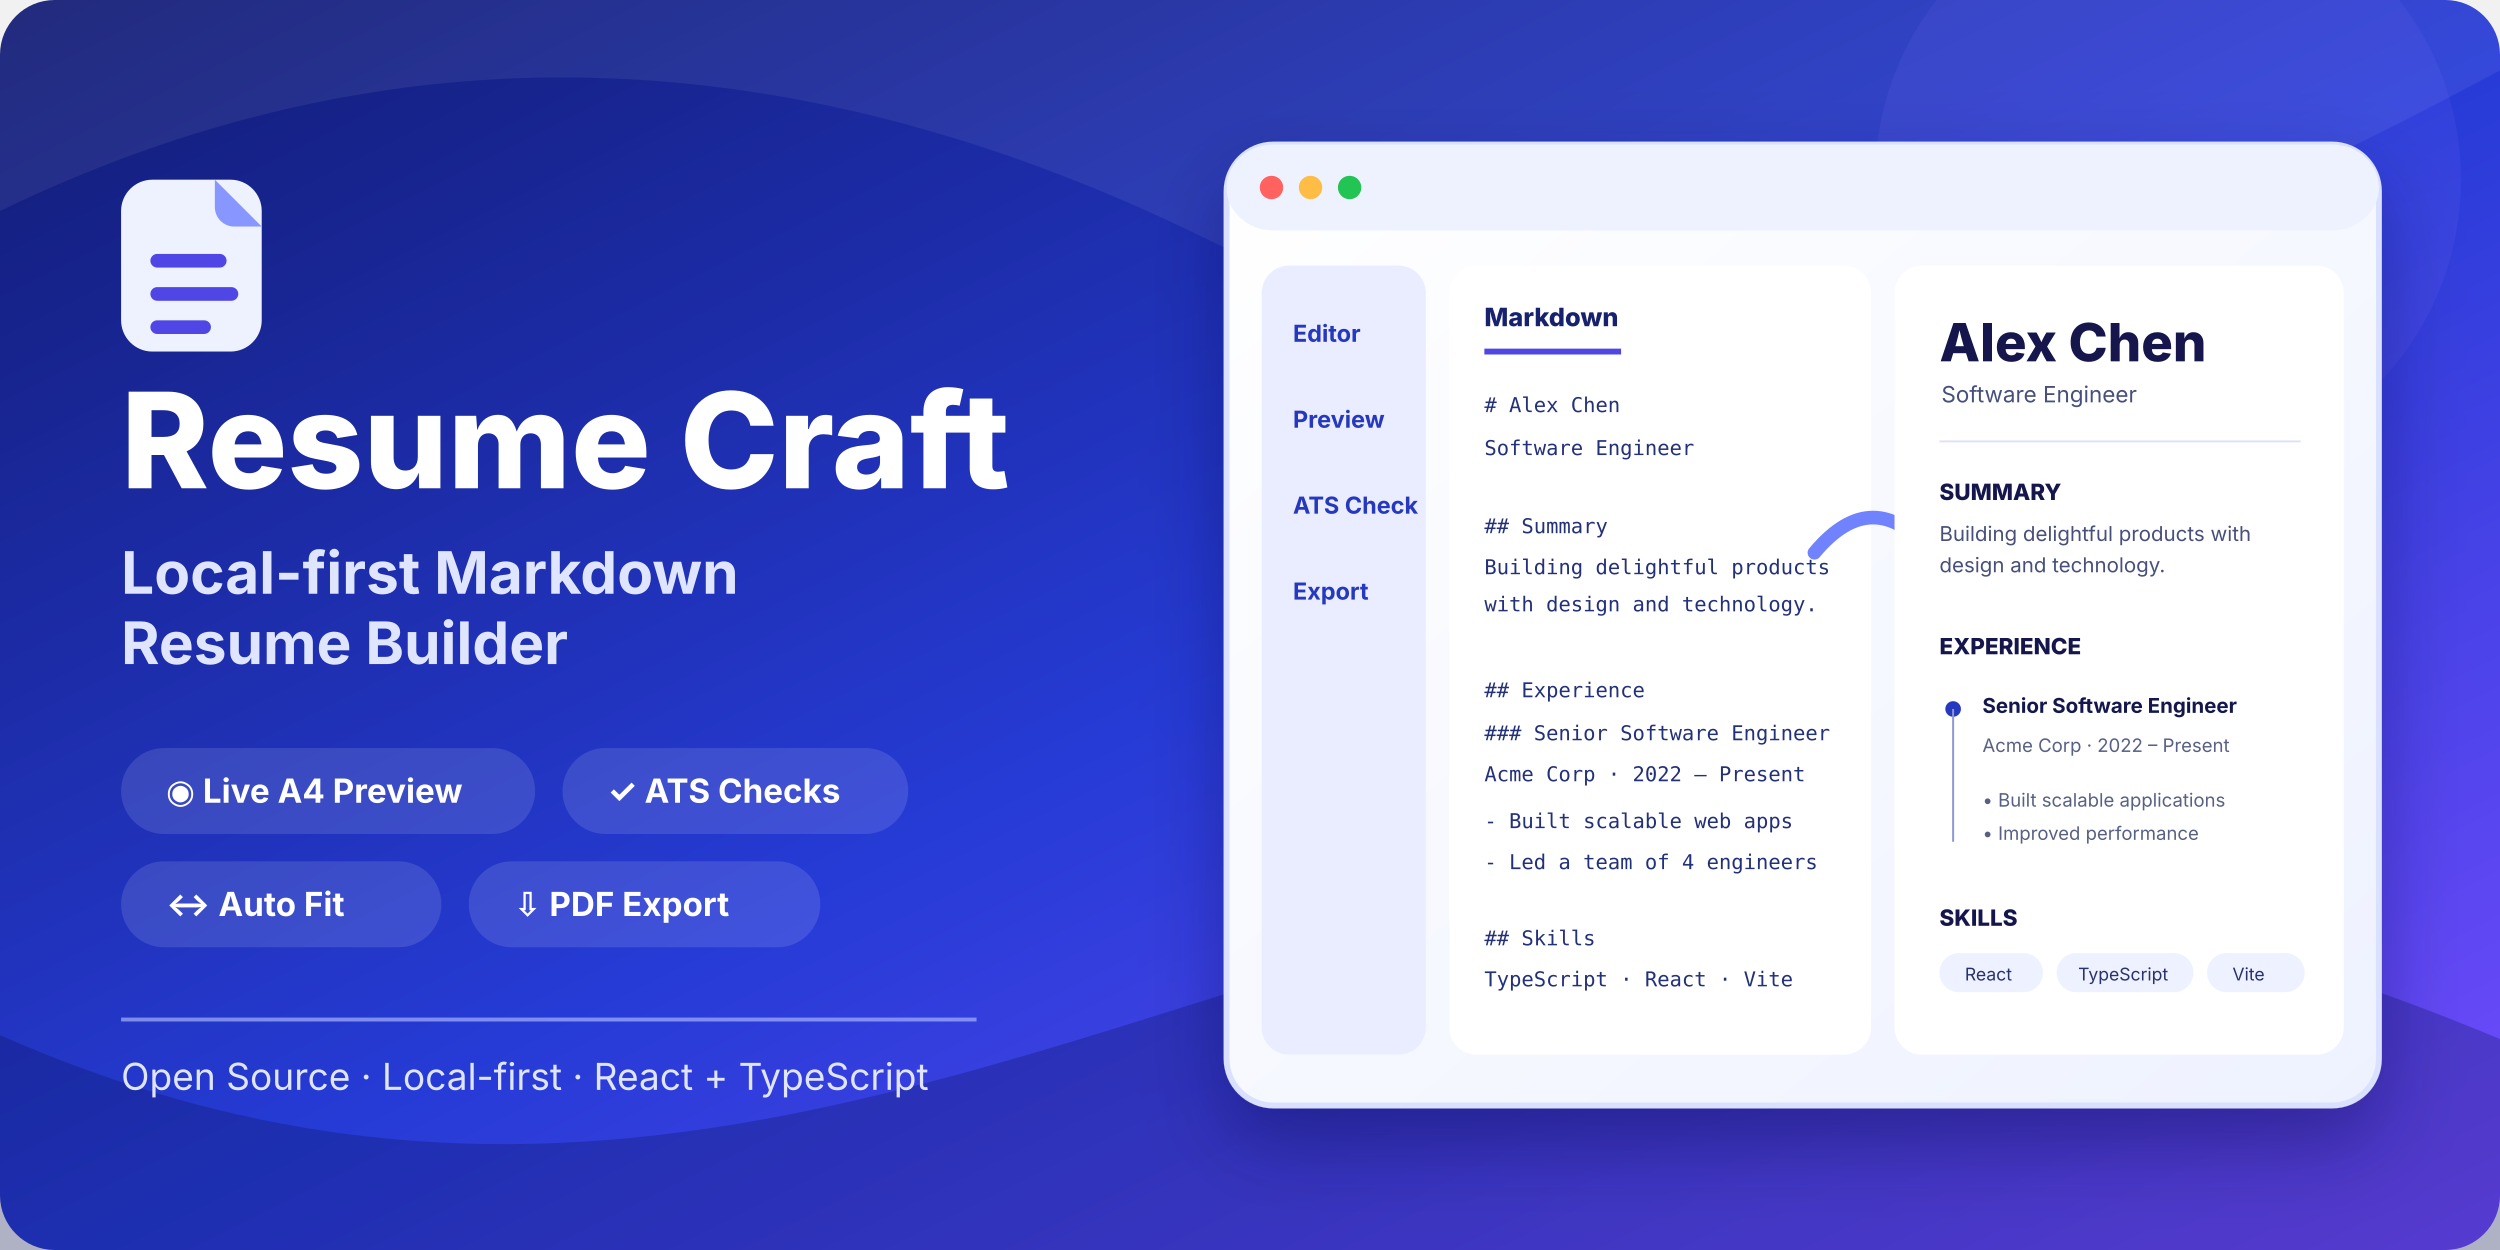
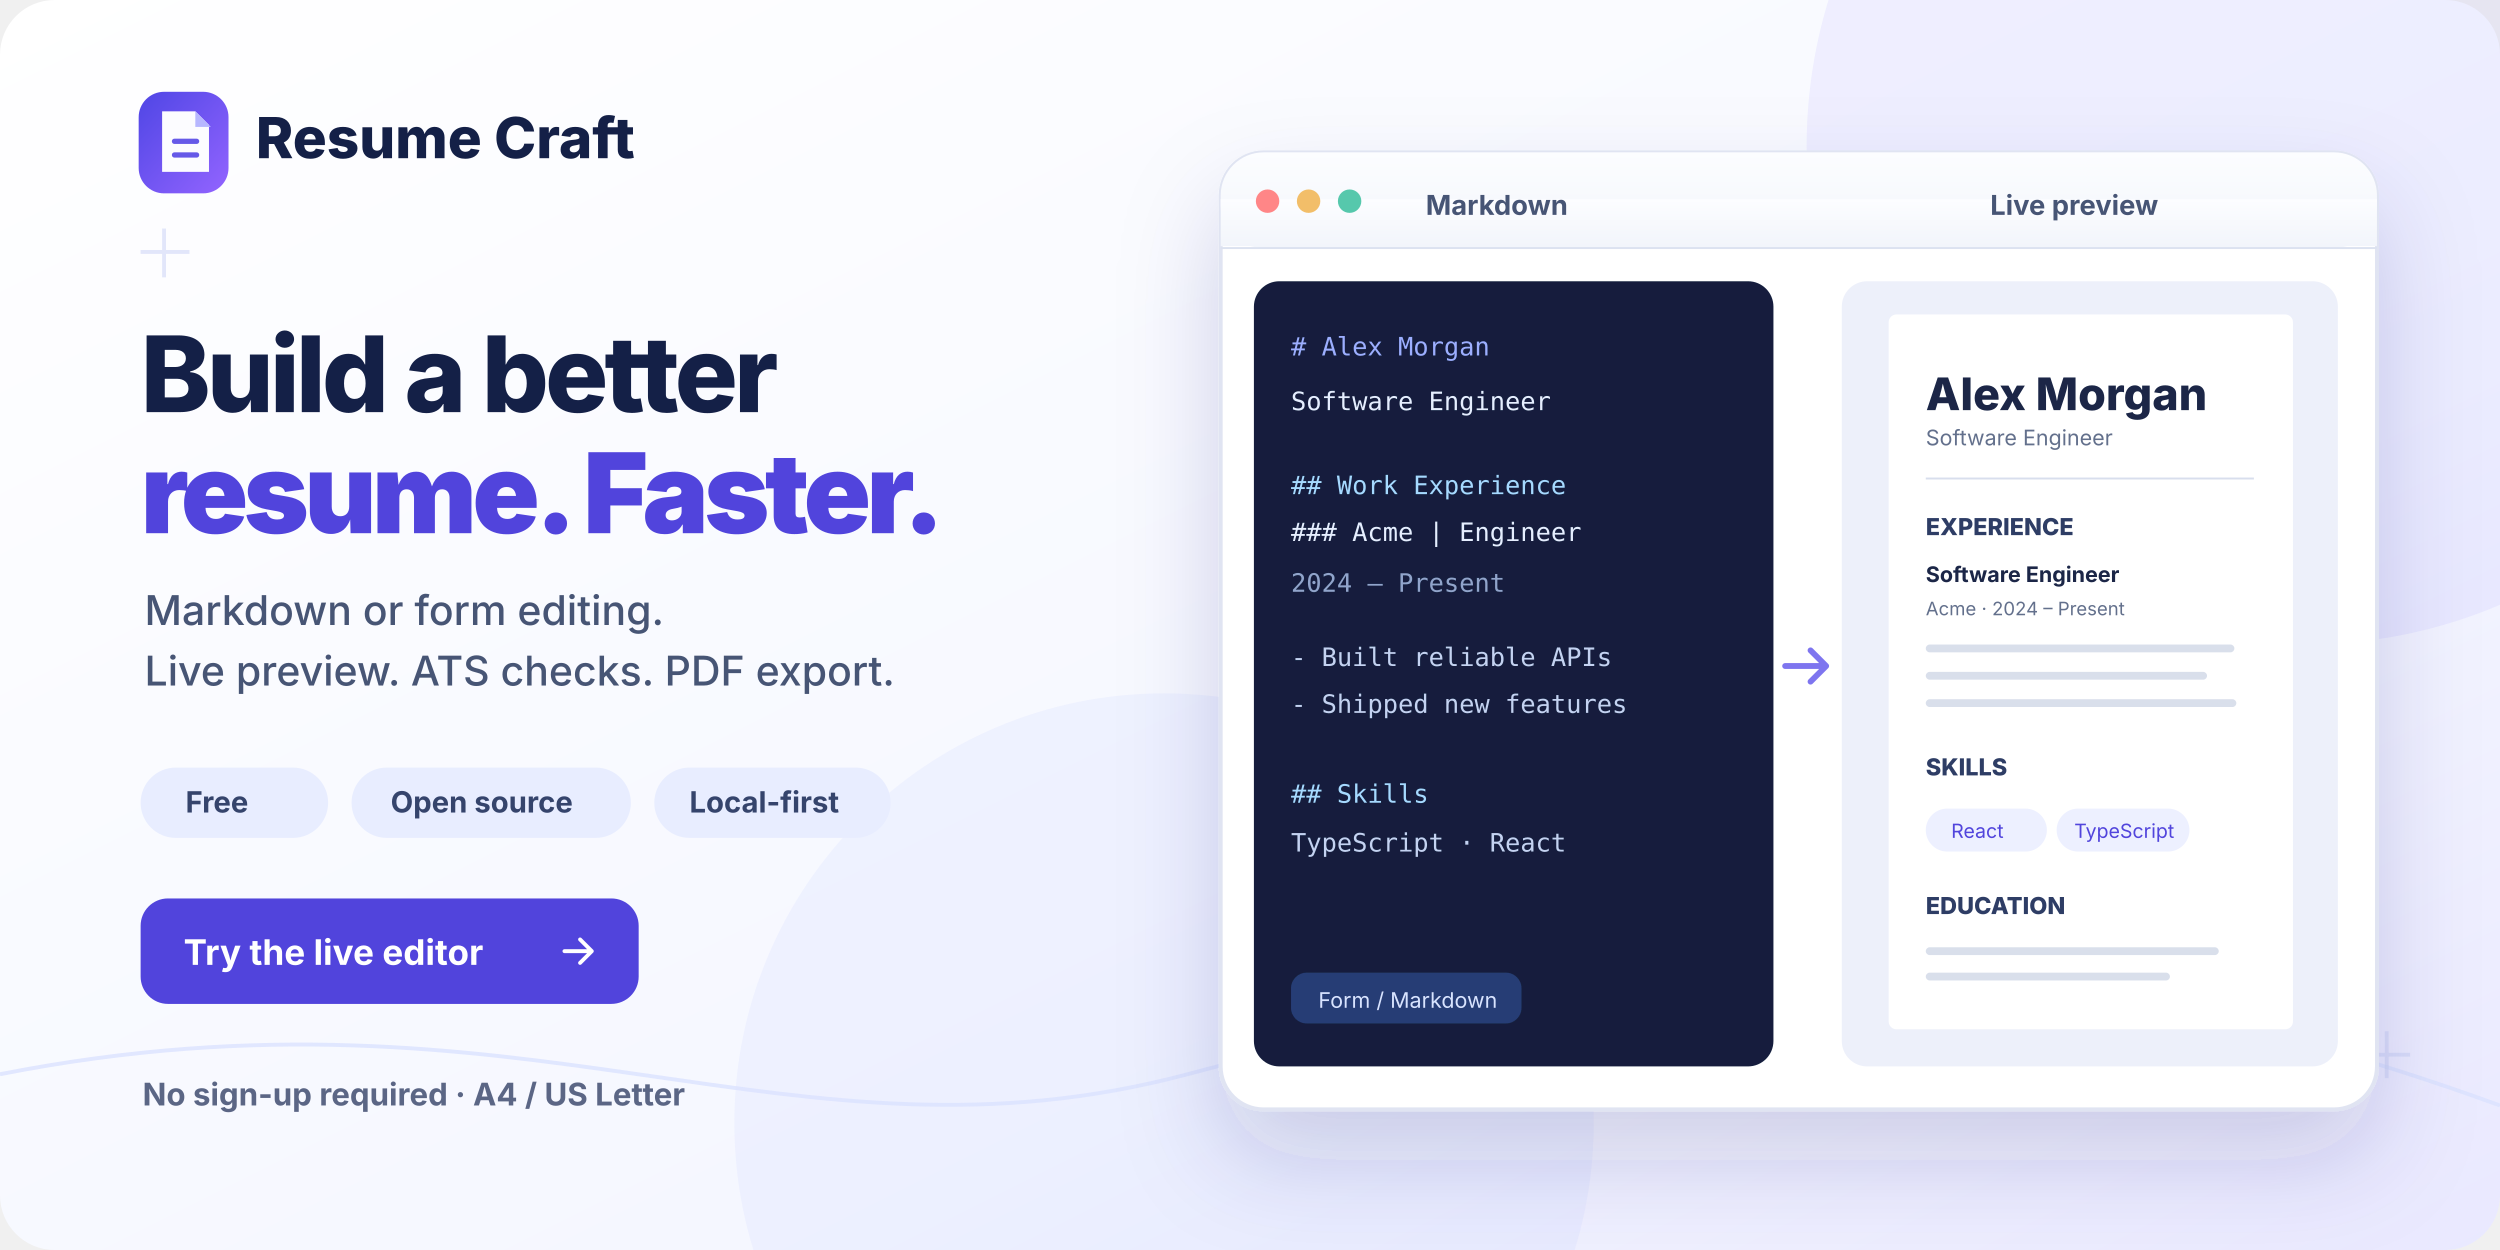
- <svg xmlns="http://www.w3.org/2000/svg" width="1280" height="640" viewBox="0 0 1280 640" role="img" aria-labelledby="title desc">
+ <svg xmlns="http://www.w3.org/2000/svg" width="1280" height="640" viewBox="0 0 1280 640" preserveAspectRatio="xMidYMid slice" role="img" aria-labelledby="coverTitle coverDescription">
  <defs>
-     <linearGradient id="bg" x1="0" y1="0" x2="1" y2="1">
-       <stop offset="0" stop-color="#111b72" />
-       <stop offset="0.52" stop-color="#263bd6" />
-       <stop offset="1" stop-color="#754cff" />
+     <linearGradient id="coverBackground" x1="0" y1="0" x2="1" y2="1">
+       <stop offset="0" stop-color="#ffffff" />
+       <stop offset=".64" stop-color="#f5f7ff" />
+       <stop offset="1" stop-color="#e9e8ff" />
    </linearGradient>
-     <linearGradient id="card" x1="0" y1="0" x2="1" y2="1">
-       <stop offset="0" stop-color="#ffffff" />
-       <stop offset="1" stop-color="#eef2ff" />
+     <linearGradient id="glow" x1="0" y1="0" x2="1" y2="1">
+       <stop offset="0" stop-color="#4f46e5" />
+       <stop offset="1" stop-color="#9364ff" />
    </linearGradient>
-     <filter id="shadow" x="-30%" y="-30%" width="160%" height="160%">
-       <feDropShadow dx="0" dy="18" stdDeviation="20" flood-color="#08103e" flood-opacity=".34" />
+     <linearGradient id="chrome" x1="0" y1="0" x2="0" y2="1">
+       <stop offset="0" stop-color="#fcfdff" />
+       <stop offset="1" stop-color="#f2f5fb" />
+     </linearGradient>
+     <filter id="softShadow" x="-30%" y="-40%" width="170%" height="190%">
+       <feDropShadow dx="0" dy="25" stdDeviation="25" flood-color="#202c77" flood-opacity=".17" />
    </filter>
  </defs>
-   <rect width="1280" height="640" rx="28" fill="url(#bg)" />
-   <path d="M0 108C215 4 422 27 615 121S981 197 1280 36V0H0Z" fill="#fff" opacity=".07" />
-   <path d="M0 530C245 638 441 567 646 503S1036 430 1280 532V640H0Z" fill="#081052" opacity=".28" />
-   <circle cx="1110" cy="92" r="150" fill="#8e76ff" opacity=".10" />
-   <g transform="translate(62 92)">
-     <rect width="72" height="88" rx="16" fill="#eef2ff" />
-     <path d="M48 0l24 24H58a10 10 0 0 1-10-10Z" fill="#8797ff" />
-     <rect x="15" y="38" width="39" height="7" rx="3.5" fill="#4f46e5" />
-     <rect x="15" y="55" width="45" height="7" rx="3.5" fill="#4f46e5" />
-     <rect x="15" y="72" width="31" height="7" rx="3.5" fill="#4f46e5" />
+   <rect width="1280" height="640" rx="28" fill="url(#coverBackground)" />
+   <circle cx="1180" cy="75" r="255" fill="#8b80ff" opacity=".10" />
+   <circle cx="596" cy="575" r="220" fill="#6e82ff" opacity=".06" />
+   <path d="M0 550C270 497 405 604 608 550S994 462 1280 566" fill="none" stroke="#dbe2ff" stroke-width="2" opacity=".8" />
+   <g stroke="#ccd3f6" stroke-width="2" opacity=".55">
+     <path d="M72 129h25M84 117v25M1210 540h24M1222 528v24" />
  </g>
-   <text x="62" y="250" font-family="Inter,ui-sans-serif,system-ui,-apple-system,Segoe UI,sans-serif" font-size="68" font-weight="800" fill="#fff">Resume Craft</text>
-   <text x="62" y="304" font-family="Inter,ui-sans-serif,system-ui,-apple-system,Segoe UI,sans-serif" font-size="30" font-weight="750" fill="#dfe5ff">Local-first Markdown</text>
-   <text x="62" y="340" font-family="Inter,ui-sans-serif,system-ui,-apple-system,Segoe UI,sans-serif" font-size="30" font-weight="750" fill="#dfe5ff">Resume Builder</text>
-   <g font-family="Inter,ui-sans-serif,system-ui,-apple-system,Segoe UI,sans-serif" font-size="17" font-weight="700" fill="#fff">
-     <rect x="62" y="383" width="212" height="44" rx="22" fill="#ffffff" opacity=".12" />
-     <text x="85" y="411">◉  Live A4 Preview</text>
-     <rect x="288" y="383" width="177" height="44" rx="22" fill="#ffffff" opacity=".12" />
-     <text x="311" y="411">✓  ATS Checks</text>
-     <rect x="62" y="441" width="164" height="44" rx="22" fill="#ffffff" opacity=".12" />
-     <text x="85" y="469">↔  Auto Fit</text>
-     <rect x="240" y="441" width="180" height="44" rx="22" fill="#ffffff" opacity=".12" />
-     <text x="263" y="469">⇩  PDF Export</text>
+   <g transform="translate(71 47)">
+     <rect width="46" height="52" rx="13" fill="url(#glow)" />
+     <path d="M12 10h17l7 7v24H12Z" fill="#fff" opacity=".98" />
+     <path d="M29 10v8h8" fill="#b7b7ff" />
+     <rect x="17" y="24" width="14" height="2.7" rx="1.3" fill="#6659e8" />
+     <rect x="17" y="31" width="14" height="2.7" rx="1.3" fill="#6659e8" />
+     <text x="60" y="34" font-family="Inter,Arial,ui-sans-serif,sans-serif" font-size="29" font-weight="800" fill="#142047">Resume Craft</text>
  </g>
-   <line x1="62" y1="522" x2="500" y2="522" stroke="#aebaff" stroke-width="2" opacity=".65" />
-   <text x="62" y="558" font-family="Inter,ui-sans-serif,system-ui,-apple-system,Segoe UI,sans-serif" font-size="19" fill="#dfe5ff">Open Source · Local-first · React + TypeScript</text>
-   <g transform="translate(628 74)" filter="url(#shadow)">
-     <rect width="590" height="492" rx="24" fill="url(#card)" stroke="#d9e1ff" stroke-width="3" />
-     <rect width="590" height="44" rx="24" fill="#eef2ff" />
-     <circle cx="23" cy="22" r="6" fill="#ff625f" />
-     <circle cx="43" cy="22" r="6" fill="#ffbd44" />
-     <circle cx="63" cy="22" r="6" fill="#23c552" />
-     <rect x="18" y="62" width="84" height="404" rx="14" fill="#e9edff" />
-     <g font-family="Inter,ui-sans-serif,system-ui" font-size="12" font-weight="700" fill="#2638bd">
-       <text x="34" y="101">Editor</text>
-       <text x="34" y="145">Preview</text>
-       <text x="34" y="189">ATS Check</text>
-       <text x="34" y="233">Export</text>
+   <g font-family="Inter,Arial,ui-sans-serif,sans-serif">
+     <text x="72" y="211" font-size="54" letter-spacing="-2" font-weight="800" fill="#142047">Build a better</text>
+     <text x="72" y="273" font-size="57" letter-spacing="-2.4" font-weight="850" fill="#5144dc">resume. Faster.</text>
+     <text x="74" y="320" font-size="21" font-weight="500" fill="#475575">Markdown or form editing.</text>
+     <text x="74" y="351" font-size="21" font-weight="500" fill="#475575">Live preview. ATS checks. PDF export.</text>
+     <g font-size="15" font-weight="700" fill="#35446c">
+       <rect x="72" y="393" width="96" height="36" rx="18" fill="#e8edff" />
+       <text x="95" y="416">Free</text>
+       <rect x="180" y="393" width="143" height="36" rx="18" fill="#e8edff" />
+       <text x="200" y="416">Open source</text>
+       <rect x="335" y="393" width="121" height="36" rx="18" fill="#e8edff" />
+       <text x="353" y="416">Local-first</text>
    </g>
-     <rect x="114" y="62" width="216" height="404" rx="14" fill="#fff" />
-     <text x="132" y="93" font-family="Inter,ui-sans-serif,system-ui" font-size="13" font-weight="800" fill="#17216d">Markdown</text>
-     <line x1="132" y1="106" x2="202" y2="106" stroke="#4f46e5" stroke-width="3" />
-     <g font-family="ui-monospace,SFMono-Regular,Menlo,monospace" font-size="10.5" fill="#243078">
-       <text x="132" y="137"># Alex Chen</text>
-       <text x="132" y="159">Software Engineer</text>
-       <text x="132" y="199">## Summary</text>
-       <text x="132" y="220">Building delightful products</text>
-       <text x="132" y="239">with design and technology.</text>
-       <text x="132" y="283">## Experience</text>
-       <text x="132" y="305">### Senior Software Engineer</text>
-       <text x="132" y="326">Acme Corp · 2022 – Present</text>
-       <text x="132" y="350">- Built scalable web apps</text>
-       <text x="132" y="371">- Led a team of 4 engineers</text>
-       <text x="132" y="410">## Skills</text>
-       <text x="132" y="431">TypeScript · React · Vite</text>
+     <rect x="72" y="460" width="255" height="54" rx="14" fill="#5144dc" />
+     <text x="94" y="494" font-size="18" font-weight="750" fill="#ffffff">Try the live editor</text>
+     <path d="M289 487h14m-6-6 6 6-6 6" fill="none" stroke="#fff" stroke-width="2" stroke-linecap="round" stroke-linejoin="round" />
+     <text x="73" y="566" font-size="16" font-weight="650" fill="#5b6685">No sign-up required · A4 / US Letter</text>
+   </g>
+   <g transform="translate(625 78)" filter="url(#softShadow)">
+     <rect width="592" height="490" rx="22" fill="#fff" stroke="#e0e4f2" stroke-width="2" />
+     <rect width="592" height="49" rx="22" fill="url(#chrome)" />
+     <path d="M0 24h592v24H0Z" fill="url(#chrome)" />
+     <line x1="0" y1="49" x2="592" y2="49" stroke="#dce2f0" />
+     <circle cx="24" cy="25" r="6" fill="#ff8687" />
+     <circle cx="45" cy="25" r="6" fill="#f2be69" />
+     <circle cx="66" cy="25" r="6" fill="#56c8ac" />
+     <text x="105" y="32" font-family="Inter,Arial,sans-serif" font-size="14" font-weight="750" fill="#475575">Markdown</text>
+     <text x="394" y="32" font-family="Inter,Arial,sans-serif" font-size="14" font-weight="750" fill="#475575">Live preview</text>
+     <rect x="17" y="66" width="266" height="402" rx="13" fill="#131f3e" />
+     <g font-family="ui-monospace,Menlo,Consolas,monospace" font-size="13">
+       <text x="36" y="104" fill="#9daeff"># Alex Morgan</text>
+       <text x="36" y="132" fill="#e6eeff">Software Engineer</text>
+       <text x="36" y="175" fill="#a6d9ff">## Work Experience</text>
+       <text x="36" y="199" fill="#e6eeff">### Acme | Engineer</text>
+       <text x="36" y="225" fill="#91a4cb">2024 – Present</text>
+       <text x="36" y="263" fill="#c4d2f1">- Built reliable APIs</text>
+       <text x="36" y="287" fill="#c4d2f1">- Shipped new features</text>
+       <text x="36" y="333" fill="#a6d9ff">## Skills</text>
+       <text x="36" y="358" fill="#c4d2f1">TypeScript · React</text>
    </g>
-     <path d="M301 209c20-24 40-24 60 0" fill="none" stroke="#7182ff" stroke-width="7" stroke-linecap="round" />
-     <path d="M356 201l9 16-18 2" fill="#7182ff" />
-     <rect x="342" y="62" width="230" height="404" rx="14" fill="#fff" />
-     <text x="365" y="111" font-family="Inter,ui-sans-serif,system-ui" font-size="27" font-weight="800" fill="#12184d">Alex Chen</text>
-     <text x="366" y="132" font-family="Inter,ui-sans-serif,system-ui" font-size="11.5" fill="#47507a">Software Engineer</text>
-     <line x1="365" y1="152" x2="550" y2="152" stroke="#dce2f8" />
-     <text x="365" y="182" font-family="Inter,ui-sans-serif,system-ui" font-size="11.5" font-weight="800" fill="#12184d">SUMMARY</text>
-     <text x="365" y="203" font-family="Inter,ui-sans-serif,system-ui" font-size="10.5" fill="#47507a">Building delightful products with</text>
-     <text x="365" y="219" font-family="Inter,ui-sans-serif,system-ui" font-size="10.5" fill="#47507a">design and technology.</text>
-     <text x="365" y="261" font-family="Inter,ui-sans-serif,system-ui" font-size="11.5" font-weight="800" fill="#12184d">EXPERIENCE</text>
-     <circle cx="372" cy="289" r="4" fill="#2638bd" />
-     <line x1="372" y1="289" x2="372" y2="357" stroke="#8b97d6" />
-     <text x="387" y="291" font-family="Inter,ui-sans-serif,system-ui" font-size="10.5" font-weight="700" fill="#12184d">Senior Software Engineer</text>
-     <text x="387" y="311" font-family="Inter,ui-sans-serif,system-ui" font-size="9.5" fill="#586083">Acme Corp · 2022 – Present</text>
-     <text x="387" y="339" font-family="Inter,ui-sans-serif,system-ui" font-size="9.5" fill="#586083">• Built scalable applications</text>
-     <text x="387" y="356" font-family="Inter,ui-sans-serif,system-ui" font-size="9.5" fill="#586083">• Improved performance</text>
-     <text x="365" y="400" font-family="Inter,ui-sans-serif,system-ui" font-size="11.5" font-weight="800" fill="#12184d">SKILLS</text>
-     <g font-family="Inter,ui-sans-serif,system-ui" font-size="9" fill="#29336d">
-       <rect x="365" y="414" width="53" height="20" rx="10" fill="#eef1ff" />
-       <text x="378" y="428">React</text>
-       <rect x="425" y="414" width="70" height="20" rx="10" fill="#eef1ff" />
-       <text x="436" y="428">TypeScript</text>
-       <rect x="502" y="414" width="50" height="20" rx="10" fill="#eef1ff" />
-       <text x="515" y="428">Vite</text>
-     </g>
+     <rect x="36" y="420" width="118" height="26" rx="8" fill="#273c74" />
+     <text x="50" y="438" font-family="Inter,Arial,sans-serif" font-size="11" fill="#d8e4ff">Form / Markdown</text>
+     <path d="M289 263h21m-8-8 8 8-8 8" fill="none" stroke="#7e75ef" stroke-width="3" stroke-linecap="round" stroke-linejoin="round" />
+     <rect x="318" y="66" width="254" height="402" rx="13" fill="#edf0fa" />
+     <rect x="342" y="83" width="207" height="366" rx="4" fill="#fff" />
+     <text x="361" y="132" font-family="Inter,Arial,sans-serif" font-size="23" font-weight="800" fill="#1a2647">Alex Morgan</text>
+     <text x="361" y="150" font-family="Inter,Arial,sans-serif" font-size="11" fill="#63708c">Software Engineer</text>
+     <line x1="361" y1="167" x2="529" y2="167" stroke="#d8deed" />
+     <text x="361" y="196" font-family="Inter,Arial,sans-serif" font-size="12" font-weight="800" fill="#2d3d65">EXPERIENCE</text>
+     <text x="361" y="220" font-family="Inter,Arial,sans-serif" font-size="11" font-weight="700" fill="#1a2647">Software Engineer</text>
+     <text x="361" y="237" font-family="Inter,Arial,sans-serif" font-size="9.5" fill="#63708c">Acme · 2024 – Present</text>
+     <rect x="361" y="252" width="158" height="4" rx="2" fill="#d9dfeb" />
+     <rect x="361" y="266" width="144" height="4" rx="2" fill="#d9dfeb" />
+     <rect x="361" y="280" width="159" height="4" rx="2" fill="#d9dfeb" />
+     <text x="361" y="319" font-family="Inter,Arial,sans-serif" font-size="12" font-weight="800" fill="#2d3d65">SKILLS</text>
+     <rect x="361" y="336" width="62" height="22" rx="11" fill="#edf0ff" />
+     <rect x="428" y="336" width="68" height="22" rx="11" fill="#edf0ff" />
+     <text x="374" y="351" font-family="Inter,Arial,sans-serif" font-size="10" fill="#5144dc">React</text>
+     <text x="437" y="351" font-family="Inter,Arial,sans-serif" font-size="10" fill="#5144dc">TypeScript</text>
+     <text x="361" y="390" font-family="Inter,Arial,sans-serif" font-size="12" font-weight="800" fill="#2d3d65">EDUCATION</text>
+     <rect x="361" y="407" width="150" height="4" rx="2" fill="#d9dfeb" />
+     <rect x="361" y="420" width="125" height="4" rx="2" fill="#d9dfeb" />
  </g>
</svg>
